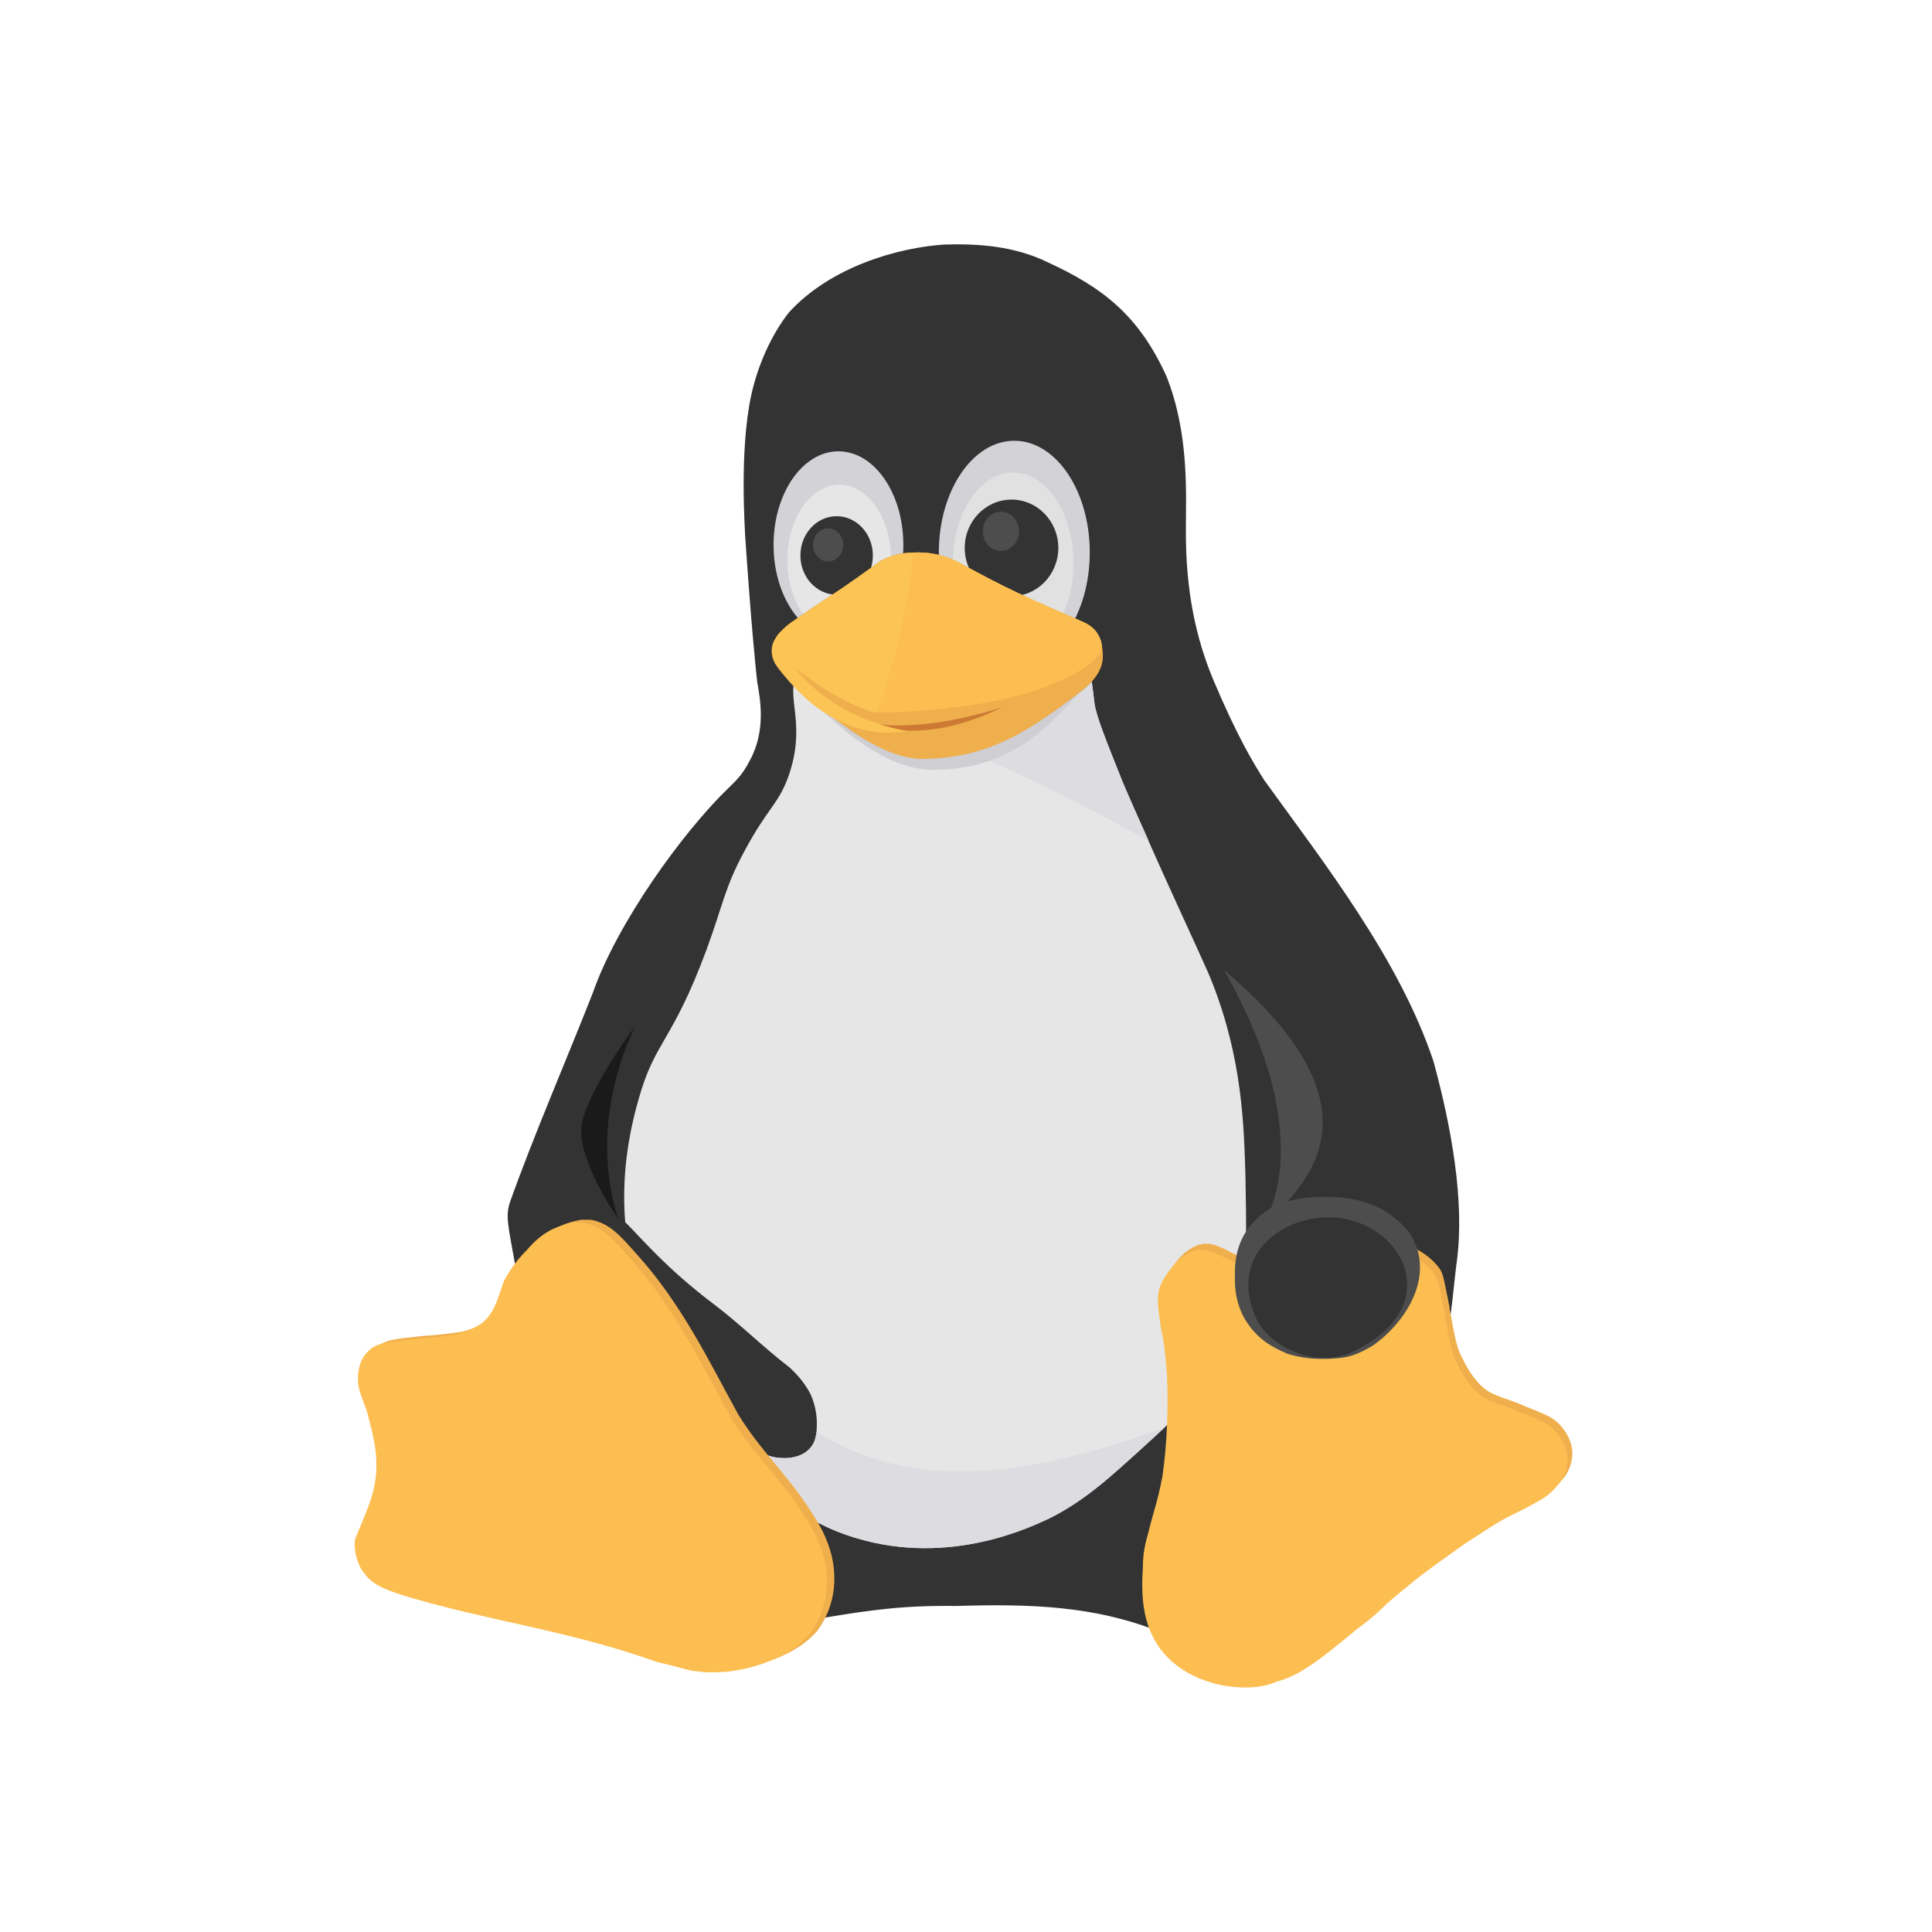
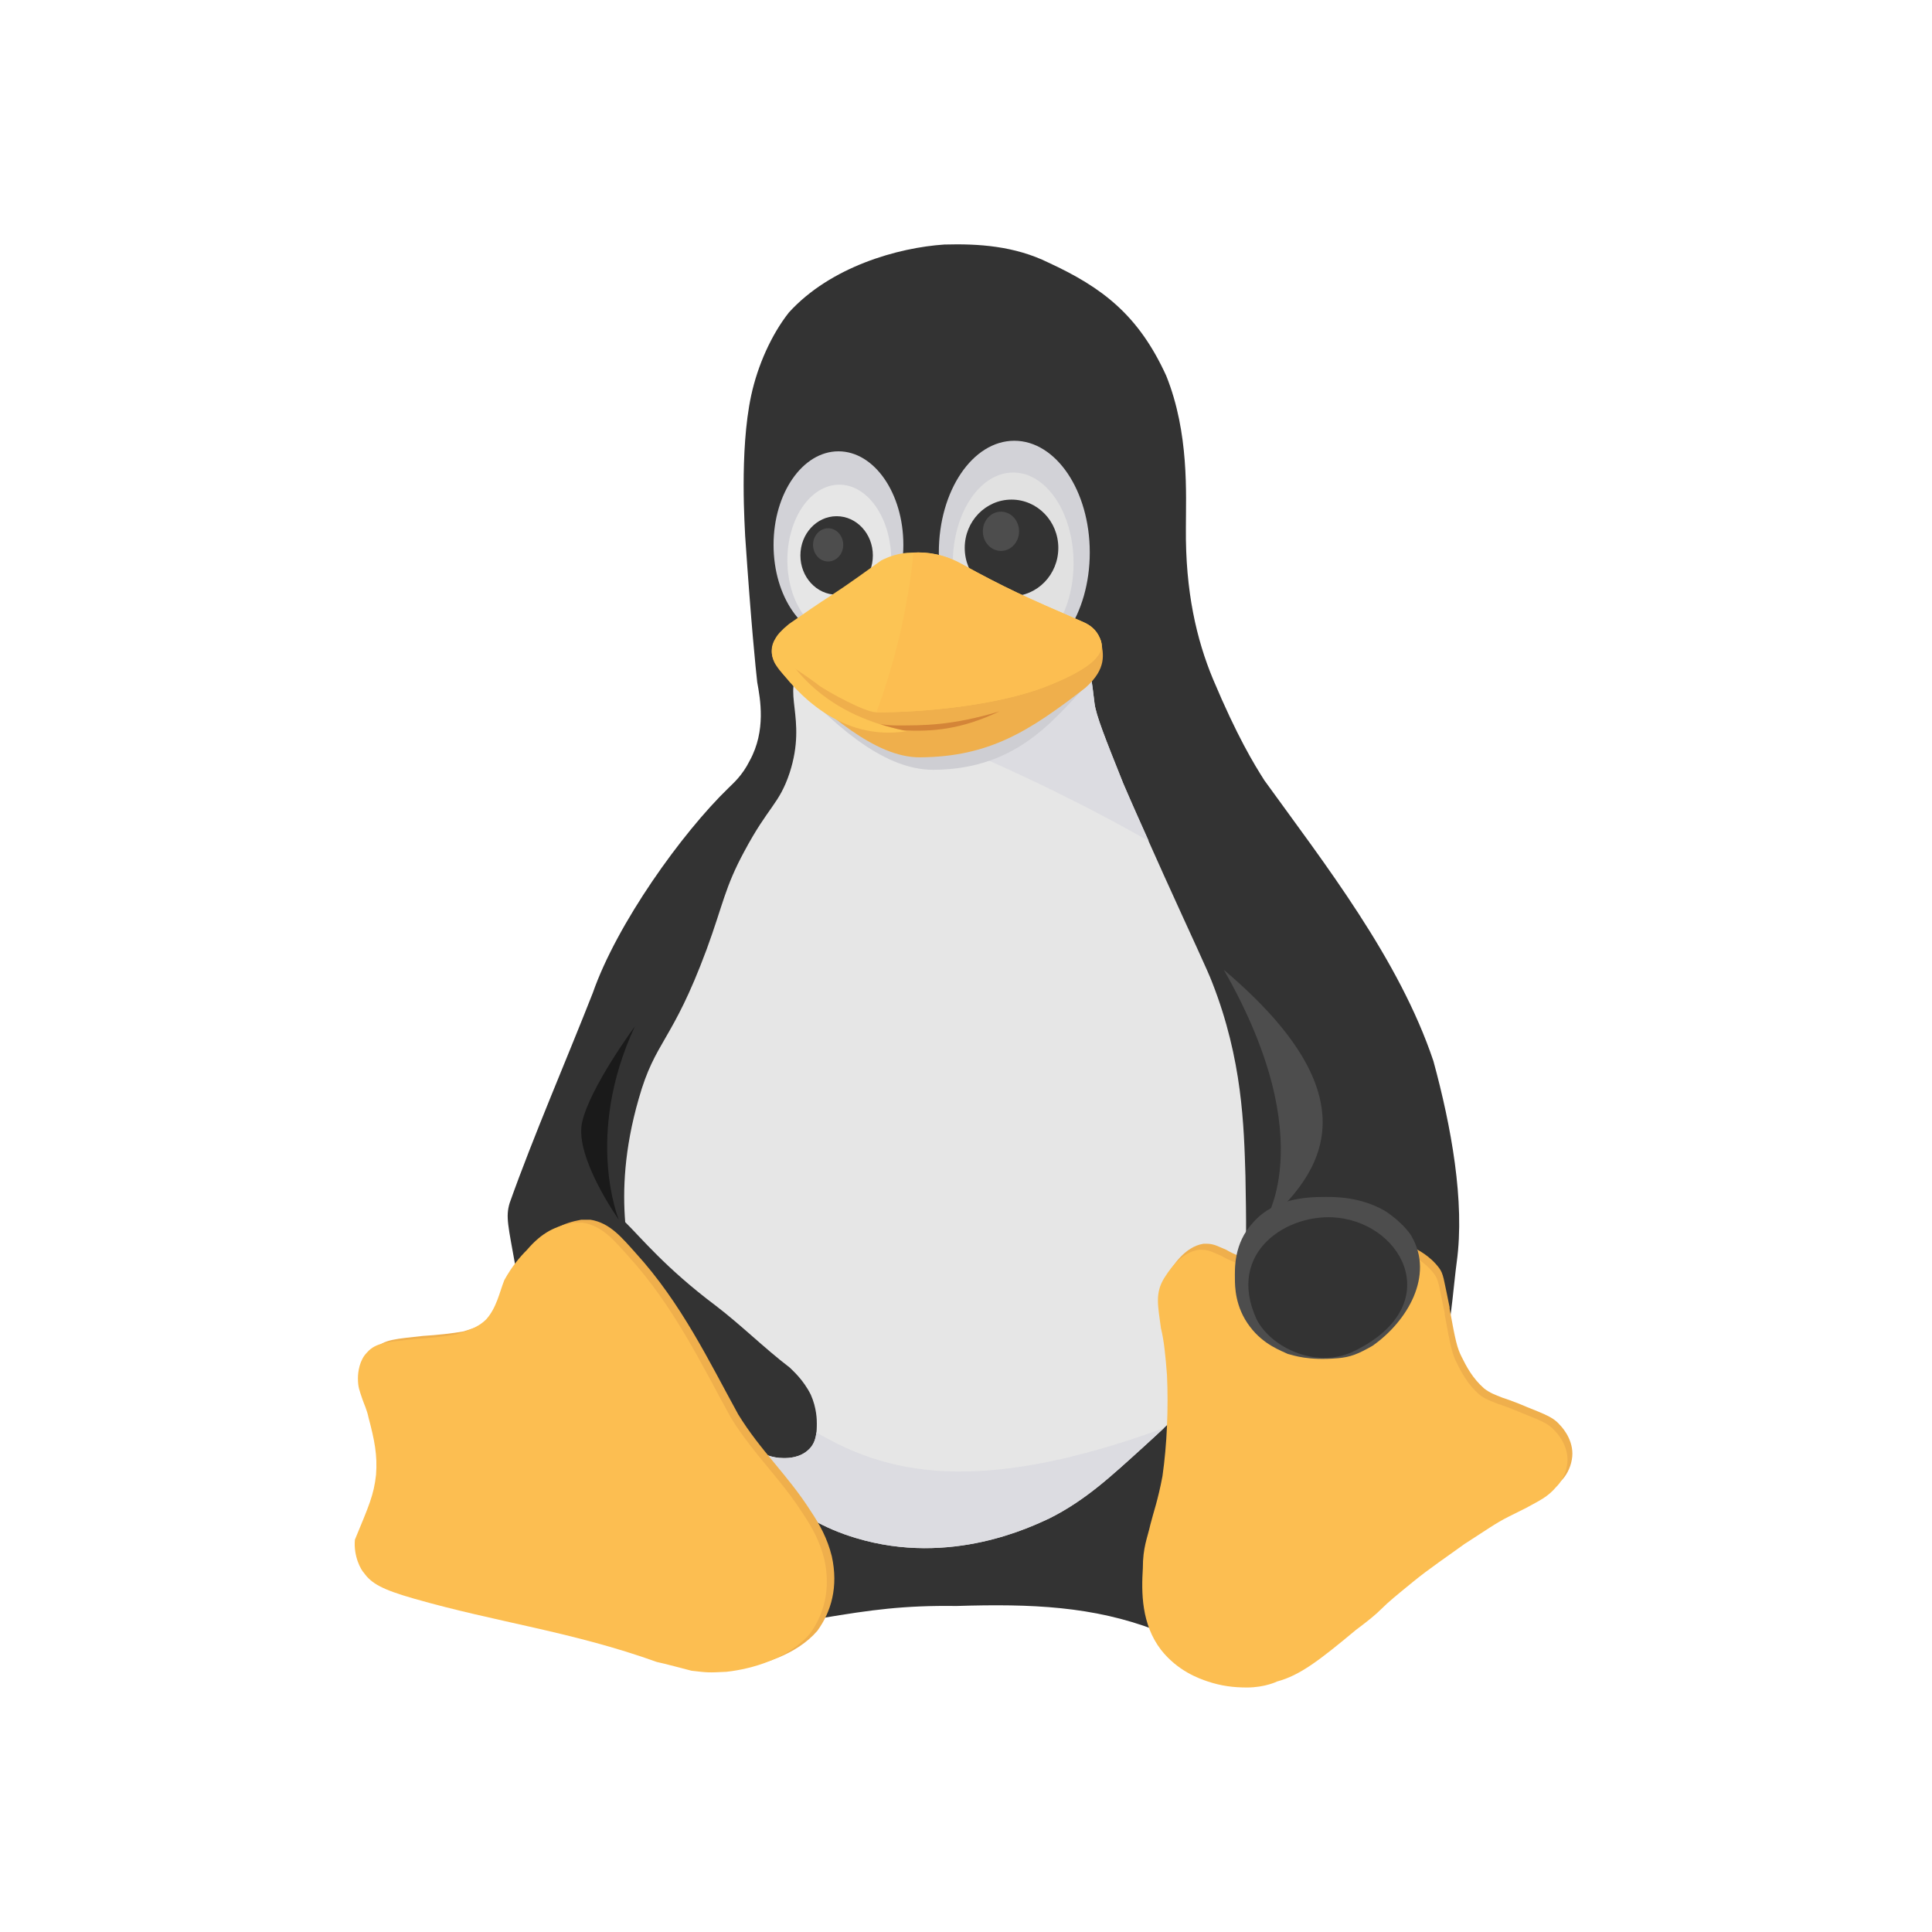
<svg xmlns="http://www.w3.org/2000/svg" width="128" height="128" viewBox="0 0 128 128" id="svg2" version="1.1">
  <defs id="defs4">
    <radialGradient id="b-1" cx="65.467" cy="61.952" r="39.292" gradientTransform="matrix(1,0,0,3,0,-123.9039)" gradientUnits="userSpaceOnUse">
      <stop offset="0.426" style="stop-color:#303033;stop-opacity:1" id="stop6300" />
      <stop offset="0.827" style="stop-color:#595859;stop-opacity:1" id="stop6302" />
    </radialGradient>
    <radialGradient gradientUnits="userSpaceOnUse" gradientTransform="matrix(1,0,0,3,0,-123.9039)" r="39.292" cy="61.952" cx="65.467" id="b-09">
      <stop id="stop9-7" style="stop-color:#222223" offset="0.515" />
      <stop id="stop11-0" style="stop-color:#414042" offset="0.827" />
    </radialGradient>
    <radialGradient gradientUnits="userSpaceOnUse" r="25.576" cy="72.558" cx="62.269" id="w-0">
      <stop id="stop16-7-5" style="stop-color:#FFFFFF" offset="0" />
      <stop id="stop18-0-3" style="stop-color:#F1F2F2" offset="0.423" />
      <stop id="stop20-0-7" style="stop-color:#E6E7E8" offset="0.689" />
      <stop id="stop22-5-2" style="stop-color:#D1D3D4" offset="0.872" />
      <stop id="stop24-1-9" style="stop-color:#BCBEC0" offset="1" />
    </radialGradient>
    <linearGradient y2="36.47" x2="55.064" y1="34.531" x1="55.064" gradientUnits="userSpaceOnUse" id="alpha2-9">
      <stop id="stop111-6" style="stop-color:#FFFFFF;stop-opacity:0.4" offset="0" />
      <stop id="stop113-2" style="stop-color:#FFFFFF;stop-opacity:0.1" offset="0.413" />
      <stop id="stop115-4" style="stop-color:#FFFFFF;stop-opacity:0" offset="0.781" />
    </linearGradient>
    <radialGradient gradientUnits="userSpaceOnUse" r="2.398" cy="36.276" cx="55.452" id="b-7">
      <stop id="stop104-0-0-4" style="stop-color:#3D3D3E" offset="0" />
      <stop id="stop106-3-9-9" style="stop-color:#000000" offset="1" />
    </radialGradient>
    <linearGradient y2="35.888" x2="66.456" y1="33.271" x1="66.456" gradientUnits="userSpaceOnUse" id="alpha1-6">
      <stop id="stop95-7" style="stop-color:#FFFFFF;stop-opacity:0.4" offset="0" />
      <stop id="stop97-3" style="stop-color:#FFFFFF;stop-opacity:0.1" offset="0.413" />
      <stop id="stop99-0" style="stop-color:#FFFFFF;stop-opacity:0" offset="0.781" />
    </linearGradient>
    <radialGradient gradientUnits="userSpaceOnUse" r="3.176" cy="35.743" cx="67.231" id="b-6">
      <stop id="stop88-6-2" style="stop-color:#3D3D3E" offset="0" />
      <stop id="stop90-3-6" style="stop-color:#000000" offset="1" />
    </radialGradient>
    <radialGradient gradientUnits="userSpaceOnUse" r="5.207" cy="35.866" cx="55.521" id="w-1">
      <stop id="stop79-2-9" style="stop-color:#FFFFFF" offset="0.561" />
      <stop id="stop81-5-9" style="stop-color:#F1F2F2" offset="0.75" />
      <stop id="stop83-2-1" style="stop-color:#BCBEC0" offset="1" />
    </radialGradient>
    <radialGradient gradientUnits="userSpaceOnUse" r="6.397" cy="36.41" cx="67.465" id="w-7">
      <stop id="stop72-6-6" style="stop-color:#FFFFFF" offset="0.673" />
      <stop id="stop74-0-0" style="stop-color:#BCBEC0" offset="1" />
    </radialGradient>
    <radialGradient gradientUnits="userSpaceOnUse" r="2.398" cy="36.276" cx="55.452" id="b-0">
      <stop id="stop104" style="stop-color:#373738;stop-opacity:1" offset="0" />
      <stop id="stop106" style="stop-color:#1a1a1a;stop-opacity:1" offset="1" />
    </radialGradient>
    <linearGradient y2="43.392" x2="72.872" y1="43.392" x1="51.662" gradientUnits="userSpaceOnUse" id="y-5">
      <stop id="stop137-7" style="stop-color:#FFF33B" offset="0" />
      <stop id="stop139-2" style="stop-color:#FFE029" offset="5.948725e-002" />
      <stop id="stop141-5" style="stop-color:#FFD218" offset="0.13" />
      <stop id="stop143-0" style="stop-color:#FEC90F" offset="0.203" />
      <stop id="stop145-7" style="stop-color:#FDC70C" offset="0.281" />
      <stop id="stop147-1" style="stop-color:#F3903F" offset="0.668" />
      <stop id="stop149-9" style="stop-color:#ED683C" offset="1" />
    </linearGradient>
    <linearGradient y2="43.547" x2="73.234" y1="43.547" x1="51.636" gradientUnits="userSpaceOnUse" id="y-9">
      <stop id="stop120-8" style="stop-color:#FDB93E" offset="0" />
      <stop id="stop122-9" style="stop-color:#FDB83C" offset="6.566175e-003" />
      <stop id="stop124-6" style="stop-color:#FAAE29" offset="9.430166e-002" />
      <stop id="stop126-0" style="stop-color:#F8A71E" offset="0.185" />
      <stop id="stop128-1" style="stop-color:#F8A51B" offset="0.281" />
      <stop id="stop130-2" style="stop-color:#C87833" offset="0.668" />
      <stop id="stop132-2" style="stop-color:#B04D2A" offset="1" />
    </linearGradient>
    <linearGradient y2="96.099" x2="55.089" y1="96.099" x1="23.772" gradientUnits="userSpaceOnUse" id="y-55">
      <stop id="stop48-0" style="stop-color:#ffd93b;stop-opacity:1;" offset="0" />
      <stop id="stop50-3" style="stop-color:#ffcc29;stop-opacity:1;" offset="0.059" />
      <stop id="stop52-5" style="stop-color:#ffbf18;stop-opacity:1;" offset="0.13" />
      <stop id="stop54-0" style="stop-color:#feb20f;stop-opacity:1;" offset="0.203" />
      <stop id="stop56-0" style="stop-color:#fda40c;stop-opacity:1;" offset="0.281" />
      <stop id="stop58-2" style="stop-color:#f3923f;stop-opacity:1;" offset="0.669" />
      <stop id="stop60-8" style="stop-color:#ed683c;stop-opacity:1;" offset="1" />
    </linearGradient>
    <radialGradient gradientUnits="userSpaceOnUse" r="5.845" cy="84.42" cx="88.17" id="b-9">
      <stop id="stop65-3" style="stop-color:#000000" offset="0.367" />
      <stop id="stop67-4" style="stop-color:#3D3D3E" offset="1" />
    </radialGradient>
    <radialGradient id="b-1-2" cx="65.467" cy="61.952" r="39.292" gradientTransform="matrix(1,0,0,3,0,-123.9039)" gradientUnits="userSpaceOnUse">
      <stop offset="0.426" style="stop-color:#18181a;stop-opacity:1" id="stop6300-6" />
      <stop offset="0.827" style="stop-color:#333333;stop-opacity:1" id="stop6302-8" />
    </radialGradient>
    <radialGradient gradientUnits="userSpaceOnUse" r="25.576" cy="72.558" cx="62.269" id="w-0-2">
      <stop id="stop16-7-5-2" style="stop-color:#FFFFFF" offset="0" />
      <stop id="stop18-0-3-8" style="stop-color:#F1F2F2" offset="0.423" />
      <stop id="stop20-0-7-0" style="stop-color:#E6E7E8" offset="0.689" />
      <stop id="stop22-5-2-8" style="stop-color:#D1D3D4" offset="0.872" />
      <stop id="stop24-1-9-0" style="stop-color:#BCBEC0" offset="1" />
    </radialGradient>
  </defs>
  <g id="layer1" transform="translate(0,-924.3622)" style="display:inline">
    <path style="display:inline;fill:#333333;fill-opacity:1;stroke:none" id="path13-0" d="m 39.268,990.163 c 1.6,-4.6 5.9,-10.6 9,-13.6 0.3,-0.3 0.9,-0.8 1.4,-1.8 1.1,-2 0.7,-4.1 0.5,-5.2 -0.1,-0.9 -0.4,-3.8 -0.8,-9.7 0,-0.3 -0.4,-5.6 0.4,-9.3 0.429,-1.988 1.339,-4.031 2.5,-5.5 2.753,-3.027 7.22,-4.296 10.3,-4.5 2.25,-0.062 4.638,0.087 6.9,1.2 3.574,1.65 5.967,3.478 7.8,7.5 1.529,3.805 1.3,7.834 1.3,10.1 -0.036,4.18 0.702,7.364 1.8,10 1.6,3.8 2.7,5.6 3.4,6.7 3.979,5.511 8.933,11.837 11.2,18.6 1.179,4.319 2.092,9.308 1.546,13.3 -0.2,1.5 -0.311,3.3 -0.711,5.4 -0.5,2.7 -1.336,4.2 -2.236,6.1 -0.5,1.1 -1.5,2.6 -3.6,5.4 -3,4.1 -3.6,4.7 -4.1,5 -2.1,1.5 -4.2,2 -5,2.2 -1,0.2 -2.5,0.5 -4.3,0.3 -4.127,-1.579 -8.215,-1.757 -13.2,-1.6 -3.491,-0.047 -5.662,0.259 -8.9,0.8 -2.6,0.5 -2.7,0.6 -3.4,0.6 -2.4,0.2 -4.3,-1.2 -6.5,-2.7 -3.1,-2.2 -4.7,-4.7 -5.2,-5.4 -0.8,-1.3 -1.4,-2.9 -2.6,-6.1 -1.1,-2.9 -1.6,-4.7 -1.7,-5.2 -0.4,-1.6 -0.6,-2.7 -0.9,-4.4 -0.5,-2.8 -0.679,-3.377 -0.4,-4.3 1.557,-4.391 3.833,-9.646 5.5,-13.9 z" />
  </g>
  <g id="layer6" style="display:inline">
    <path style="display:inline;fill:#e6e6e6;fill-opacity:1;stroke:none" d="m 70.129,42.988 c -0.487,-0.013 -0.963,0.063 -1.312,0.113 -2.7,0.4 -5.4,0.099 -8.1,0.299 -6,0.5 -6.8,-0.099 -7.6,0.801 -1.4,1.6 0.399,3.3 -0.801,7 -0.7,2.1 -1.4,2.199 -3,5.199 -1.3,2.4 -1.4,3.5 -2.5,6.5 -2.3,6.2 -3.4,6 -4.5,9.9 -0.972,3.37 -1.062,6.099 -0.894,8.171 1.025,1 2.678,3.044 5.994,5.53 1.7,1.3 3.2,2.8 4.9,4.1 0.2,0.2 0.9,0.799 1.4,1.799 0.4,0.9 0.4,1.7 0.4,1.9 0,0.5 0,1.201 -0.5,1.701 -0.6,0.6 -1.401,0.6 -1.701,0.6 -0.8,0 -1.399,-0.3 -1.699,-0.5 -1.491,-0.82 -1.542,-0.642 -2.547,-1.119 2.26,2.747 4.742,5.646 9.047,6.918 6.3,1.9 11.699,-0.799 12.799,-1.299 2.4,-1.2 4.101,-2.801 6.201,-4.701 2.2,-2 3.7,-3.399 4.9,-5.398 2.1,-3.5 1.998,-6.902 1.898,-12.602 -0.1,-3.3 -0.199,-7.699 -2.199,-12.799 -0.3,-0.8 -1.299,-2.9 -3.199,-7.1 -1.3,-2.9 -1.801,-4.002 -2.701,-6.102 -1.2,-3 -1.8,-4.499 -1.9,-5.299 -0.2,-1.5 -0.2,-2.501 -1,-3.201 -0.4,-0.3 -0.899,-0.4 -1.387,-0.412 z" id="path26-2-5" />
  </g>
  <g id="layer2" style="display:inline">
-     <path style="display:inline;fill:#dcdce1;fill-opacity:1;stroke:none" d="M 70.129 42.988 C 69.641 42.976 69.166 43.052 68.816 43.102 C 66.116 43.502 63.417 43.2 60.717 43.4 C 54.717 43.9 53.917 43.301 53.117 44.201 C 52.791 44.574 52.651 44.957 52.596 45.365 C 62.279 48.635 70.047 52.278 76.109 55.723 C 75.564 54.503 74.98 53.216 74.416 51.9 C 73.216 48.9 72.616 47.402 72.516 46.602 C 72.316 45.102 72.316 44.1 71.516 43.4 C 71.116 43.1 70.616 43.001 70.129 42.988 z " id="path26-2-5-4" />
+     <path style="display:inline;fill:#dcdce1;fill-opacity:1;stroke:none" d="m 70.129,42.988 c -0.487,-0.013 -0.963,0.063 -1.312,0.113 -2.7,0.4 -5.4,0.099 -8.1,0.299 -6,0.5 -6.8,-0.099 -7.6,0.801 -0.326,0.373 -0.467,0.756 -0.521,1.164 9.684,3.27 17.451,6.913 23.514,10.357 -0.545,-1.22 -1.129,-2.507 -1.693,-3.822 -1.2,-3 -1.8,-4.499 -1.9,-5.299 -0.2,-1.5 -0.2,-2.501 -1,-3.201 -0.4,-0.3 -0.899,-0.4 -1.387,-0.412 z" id="path26-2-5-4" />
    <path style="display:inline;fill:#dcdce1;fill-opacity:1;stroke:none" d="m 77.107,94.617 c -12.414,4.532 -18.417,2.99 -23.021,0.281 -0.041,0.38 -0.148,0.782 -0.469,1.104 -0.6,0.6 -1.401,0.6 -1.701,0.6 -0.8,0 -1.399,-0.3 -1.699,-0.5 -1.491,-0.82 -1.542,-0.642 -2.547,-1.119 2.26,2.747 4.742,5.646 9.047,6.918 6.3,1.9 11.699,-0.799 12.799,-1.299 2.4,-1.2 4.101,-2.801 6.201,-4.701 0.502,-0.456 0.957,-0.875 1.391,-1.283 z" id="path26-2-5-5" />
    <path style="display:inline;fill:#ceced3;fill-opacity:1;stroke:none" d="m 52.354,44.982 c 2.638,2.687 5.949,6.023 9.48,6.02 5.908,-0.027 8.242,-3.773 10.506,-5.936 -9.623,1.895 -12.476,1.609 -19.986,-0.083 z" id="path151-8-2-2" />
  </g>
  <g id="layer7" style="display:inline">
    <ellipse style="display:inline;fill:#d2d2d7;fill-opacity:1;stroke:none" id="ellipse76-7" ry="7.4" rx="5" cy="36.601" cx="67.2" />
    <ellipse style="display:inline;fill:#d2d2d7;fill-opacity:1;stroke:none" id="ellipse85-7" ry="6.2" rx="4.3" cy="36.101" cx="55.55" />
    <ellipse style="display:inline;fill:#e1e1e1;fill-opacity:1;stroke:none" id="ellipse76-7-4" ry="6" rx="4" cy="37.306" cx="67.126" />
    <ellipse style="display:inline;fill:#333333;fill-opacity:1;stroke:none" id="ellipse92-3" ry="3.2" rx="3.1" cy="36.3" cx="67.016" />
    <ellipse style="display:inline;fill:#4d4d4d;fill-opacity:1;stroke:none" id="ellipse101-5" ry="1.3" rx="1.2" cy="35.2" cx="66.316" />
    <ellipse style="display:inline;fill:#e6e6e6;stroke:none" id="ellipse85-7-7" ry="5" rx="3.441" cy="37.111" cx="55.606" />
    <ellipse style="display:inline;fill:#333333;fill-opacity:1;stroke:none" id="ellipse108-8" cy="36.8" cx="55.429" rx="2.4" ry="2.6" />
    <ellipse style="display:inline;fill:#4d4d4d;fill-opacity:1;stroke:none" id="ellipse101-5-4" cy="36.099" cx="54.866" rx="1" ry="1.1" />
  </g>
  <g id="layer9" style="display:inline">
-     <path style="display:inline;fill:#cc7934;fill-opacity:1;stroke:none" id="path151-8-2" d="m 60.951,50.175 c -3.071,0.021 -6.261,-3.126 -8.521,-4.961 -0.814,-0.749 -1.383,-1.441 -1.28,-2.176 0,-0.315 0.096,-0.862 1.129,-1.702 1.118,-0.78 1.899,-1.315 2.79,-1.89 1.297,-0.848 2.282,-1.583 3.307,-2.31 0.413,-0.21 1.137,-0.525 2.067,-0.525 1.015,-0.061 2.096,0.112 3.251,0.746 2.913,1.595 4.21,2.188 8.115,3.874 0.517,0.315 0.951,0.669 1.137,1.26 0.158,0.833 0.402,1.798 -1.029,3.071 -3.747,2.902 -6.379,4.576 -10.965,4.612 z" />
    <path style="display:inline;fill:#efaf4c;fill-opacity:1;stroke:none;stroke-width:0.2;stroke-miterlimit:10;stroke-dasharray:none;stroke-opacity:1" id="path45-9-2" d="m 82.939,111.4 c -0.9,0 -1.7,-0.1 -2.6,-0.4 -0.6,-0.2 -2,-0.7 -3.1,-2.1 -1.3,-1.7 -1.3,-3.8 -1.2,-5.4 0,-1.4 0.3,-2 0.5,-2.9 0.2,-0.8 0.5,-1.6 0.8,-3.2 0.3,-2.1 0.4,-4.5 0.3,-6.7 -0.1,-1.3 -0.2,-2.3 -0.4,-3.1 -0.2,-1.5 -0.4,-2.3 0.2,-3.3 0.2,-0.3 1,-1.7 2.3,-1.9 l 0.2,0 c 0.5,0 0.8,0.2 1.3,0.4 0.5,0.3 1.2,0.6 2.1,0.7 l 0.5,0 c 0.4,0 0.8,-0.1 1.3,-0.2 0.4,-0.1 0.9,-0.3 1.7,-0.4 1.8,-0.4 3.3,-0.7 4.5,-0.7 0.8,0 1.5,0.1 2.2,0.4 0.4,0.2 1.2,0.6 1.8,1.4 0.3,0.4 0.3,0.7 0.7,2.6 l 0,0.1 c 0.4,2.2 0.5,2.6 0.8,3.2 0.3,0.6 0.7,1.4 1.5,2.1 0.4,0.3 0.7,0.4 1.2,0.6 0.3,0.1 0.6,0.2 1.1,0.4 1.4,0.6 2.2,0.8 2.7,1.4 0.3,0.3 1,1.2 0.8,2.3 -0.1,0.6 -0.4,1.1 -0.7,1.4 -0.6,0.7 -1.1,0.9 -2,1.4 l -1.2,0.6 c -0.8,0.4 -1.5,0.9 -2.9,1.8 -1.1,0.8 -2.3,1.6 -3.4,2.5 -1.1,0.9 -1.6,1.3 -2.1,1.8 -0.4,0.4 -0.9,0.8 -1.7,1.4 -2.4,2 -3.7,3 -5.2,3.4 0,0 -0.8,0.4 -2,0.4 z" stroke-miterlimit="10" />
    <path style="display:inline;fill:#efaf4c;fill-opacity:1;stroke:none;stroke-width:0.2;stroke-miterlimit:10;stroke-dasharray:none;stroke-opacity:1" id="path62-3-0" d="m 46.32,110.493 c -0.4,-0.1 -1.81,-0.484 -2.31,-0.584 -5.587,-2.008 -10.647,-2.631 -16.1,-4.2 -2.1,-0.6 -2.8,-1 -3.3,-1.7 -0.2,-0.2 -0.7,-1.1 -0.6,-2.2 0.92,-2.231 1.254,-2.95 1.4,-4.3 0.1,-1.3 -0.1,-2.3 -0.5,-3.8 -0.1,-0.5 -0.3,-0.9 -0.4,-1.2 -0.2,-0.6 -0.3,-0.8 -0.3,-1.4 0,-0.4 0.1,-1.2 0.6,-1.7 0.6,-0.7 1.5,-0.7 3.2,-0.9 0.939,-0.057 1.963,-0.168 2.7,-0.3 0.6,-0.2 1.4,-0.4 2,-1 0.69,-0.766 0.885,-1.81 1.2,-2.6 0.5,-0.9 1,-1.5 1.5,-2 1.009,-1.176 1.889,-1.578 3.1,-1.8 l 0.6,0 c 1.3,0.2 2.1,1.2 3,2.2 3.033,3.328 4.86,7.173 6.8,10.7 1.485,2.42 3.275,4.007 4.8,6.4 0.6,0.9 1.1,1.8 1.4,3 0.442,2.013 -0.032,3.659 -0.96,4.94 -1.389,1.604 -3.769,2.32 -5.525,2.512 -1.22,0.062 -1.219,0.055 -2.305,-0.069 z" stroke-miterlimit="10" />
    <path style="fill:none;fill-rule:evenodd;stroke:none;stroke-width:1px;stroke-linecap:butt;stroke-linejoin:miter;stroke-opacity:1" d="M 59.802,34.312 62.074,42.709 59.044,53 66.62,45.613 Z" id="path4232" />
    <path style="display:inline;fill:#fcbe51;fill-opacity:1;stroke:none;stroke-width:0.2;stroke-miterlimit:10;stroke-dasharray:none;stroke-opacity:1" id="path62-3-0-9" d="m 45.823,110.693 c -0.4,-0.1 -1.81,-0.484 -2.31,-0.584 -5.587,-2.008 -10.647,-2.631 -16.1,-4.2 -2.1,-0.6 -2.8,-1 -3.3,-1.7 -0.2,-0.2 -0.7,-1.1 -0.6,-2.2 0.92,-2.231 1.254,-2.95 1.4,-4.3 0.1,-1.3 -0.1,-2.3 -0.5,-3.8 -0.1,-0.5 -0.3,-0.9 -0.4,-1.2 -0.2,-0.6 -0.3,-0.8 -0.3,-1.4 0,-0.4 0.1,-1.2 0.6,-1.7 0.6,-0.7 1.5,-0.7 3.2,-0.9 0.939,-0.057 1.963,-0.168 2.7,-0.3 0.6,-0.2 1.4,-0.4 2,-1 0.69,-0.766 0.885,-1.81 1.2,-2.6 0.5,-0.9 1,-1.5 1.5,-2 1.009,-1.176 1.889,-1.578 3.1,-1.8 l 0.6,0 c 1.3,0.2 2.1,1.2 3,2.2 3.033,3.328 4.86,7.173 6.8,10.7 1.485,2.42 3.275,4.007 4.8,6.4 0.6,0.9 1.1,1.8 1.4,3 0.442,2.013 -0.032,3.659 -0.96,4.94 -1.389,1.604 -3.769,2.32 -5.525,2.512 -1.22,0.062 -1.219,0.055 -2.305,-0.069 z" stroke-miterlimit="10" />
    <path style="display:inline;fill:#fcbe51;fill-opacity:1;stroke:none;stroke-width:0.2;stroke-miterlimit:10;stroke-dasharray:none;stroke-opacity:1" id="path45-9-2-6" d="m 82.616,111.801 c -0.9,0 -1.7,-0.1 -2.6,-0.4 -0.6,-0.2 -2,-0.7 -3.1,-2.1 -1.3,-1.7 -1.3,-3.8 -1.2,-5.4 0,-1.4 0.3,-2 0.5,-2.9 0.2,-0.8 0.5,-1.6 0.8,-3.2 0.3,-2.1 0.4,-4.5 0.3,-6.7 -0.1,-1.3 -0.2,-2.3 -0.4,-3.1 -0.2,-1.5 -0.4,-2.3 0.2,-3.3 0.2,-0.3 1,-1.7 2.3,-1.9 l 0.2,0 c 0.5,0 0.8,0.2 1.3,0.4 0.5,0.3 1.2,0.6 2.1,0.7 l 0.5,0 c 0.4,0 0.8,-0.1 1.3,-0.2 0.4,-0.1 0.9,-0.3 1.7,-0.4 1.8,-0.4 3.3,-0.7 4.5,-0.7 0.8,0 1.5,0.1 2.2,0.4 0.4,0.2 1.2,0.6 1.8,1.4 0.3,0.4 0.3,0.7 0.7,2.6 l 0,0.1 c 0.4,2.2 0.5,2.6 0.8,3.2 0.3,0.6 0.7,1.4 1.5,2.1 0.4,0.3 0.7,0.4 1.2,0.6 0.3,0.1 0.6,0.2 1.1,0.4 1.4,0.6 2.2,0.8 2.7,1.4 0.3,0.3 1,1.2 0.8,2.3 -0.1,0.6 -0.4,1.1 -0.7,1.4 -0.6,0.7 -1.1,0.9 -2,1.4 l -1.2,0.6 c -0.8,0.4 -1.5,0.9 -2.9,1.8 -1.1,0.8 -2.3,1.6 -3.4,2.5 -1.1,0.9 -1.6,1.3 -2.1,1.8 -0.4,0.4 -0.9,0.8 -1.7,1.4 -2.4,2 -3.7,3 -5.2,3.4 0,0 -0.8,0.4 -2,0.4 z" stroke-miterlimit="10" />
-     <path style="display:inline;fill:#efaf4c;fill-opacity:1;stroke:none" d="m 72.984,42.729 c -9.413,6.991 -12.918,6.109 -17.932,4.717 1.893,1.401 3.875,2.742 5.921,2.839 4.586,-0.037 7.196,-1.819 10.943,-4.722 1.301,-1.157 1.213,-2.054 1.068,-2.834 z" id="path151-8-2-3" />
-     <path style="display:inline;fill:#efaf4c;fill-opacity:1;fill-rule:evenodd;stroke:none;stroke-width:1px;stroke-linecap:butt;stroke-linejoin:miter;stroke-opacity:1" d="m 51.893,44.112 c 4.095,0.995 11.489,1.491 19.923,0.876 -6.316,2.424 -9.61,3.1 -12.476,3.074 -3.16,-0.028 -4.902,-1.795 -7.446,-3.951 z" id="path4501" />
-     <path style="display:inline;fill:#fcc454;fill-opacity:1;stroke:none" id="path151-8-2-0" d="m 54.335,45.472 c -1.925,-1.492 -3.219,-1.966 -3.162,-2.457 0.088,-0.504 0.074,-0.84 1.107,-1.68 1.118,-0.78 1.899,-1.315 2.79,-1.89 1.297,-0.848 2.282,-1.583 3.307,-2.31 0.413,-0.21 1.137,-0.525 2.067,-0.525 1.015,-0.061 2.096,0.112 3.251,0.746 2.913,1.595 4.21,2.188 8.115,3.874 0.595,0.268 0.951,0.669 1.137,1.26 0.283,0.958 -0.93,1.957 -3.876,3.081 -3.141,1.154 -7.756,1.624 -11.012,1.623 -0.853,-0.045 -3.05,-1.291 -3.724,-1.723 z" />
+     <path style="display:inline;fill:#efaf4c;fill-opacity:1;stroke:none" id="path151-8-2" d="m 60.951,50.175 c -3.071,0.021 -6.261,-3.126 -8.521,-4.961 -0.814,-0.749 -1.383,-1.441 -1.28,-2.176 0,-0.315 0.208,-0.75 1.241,-1.59 1.118,-0.78 1.877,-1.315 2.768,-1.89 1.297,-0.848 2.238,-1.56 3.262,-2.287 0.413,-0.21 1.137,-0.436 2.067,-0.436 1.015,-0.061 1.984,0.023 3.14,0.657 2.913,1.595 4.165,2.188 8.07,3.874 0.517,0.315 1.063,0.535 1.248,1.126 0.158,0.833 0.402,1.798 -1.029,3.071 -3.747,2.902 -6.379,4.576 -10.965,4.612 z" />
+     <path style="display:inline;fill:#fcc454;fill-opacity:1;stroke:none" id="path151-8-2-0-2" d="m 54.335,45.472 c -1.925,-1.492 -3.219,-1.966 -3.162,-2.457 0.088,-0.504 0.074,-0.84 1.107,-1.68 1.118,-0.78 1.899,-1.315 2.79,-1.89 1.297,-0.848 2.282,-1.583 3.307,-2.31 0.413,-0.21 1.137,-0.525 2.067,-0.525 1.015,-0.061 2.096,0.112 3.251,0.746 2.913,1.595 4.21,2.188 8.115,3.874 0.595,0.268 0.951,0.669 1.137,1.26 0.283,0.958 -0.93,1.957 -3.876,3.081 -3.141,1.154 -7.756,1.624 -11.012,1.623 -0.853,-0.045 -3.05,-1.291 -3.724,-1.723 z" />
    <path style="display:inline;fill:#fcc454;fill-opacity:1;fill-rule:evenodd;stroke:none;stroke-width:1px;stroke-linecap:butt;stroke-linejoin:miter;stroke-opacity:1" d="m 51.386,42.3 c 0.763,1.303 2.616,4.941 8.705,6.14 -4.373,0.706 -7.339,-2.491 -8.742,-4.488 -0.329,-0.634 -0.274,-1.227 0.037,-1.651 z" id="path4234" />
+     <path style="display:inline;fill:#d48538;fill-opacity:1;stroke:none" d="m 59.338,48.062 c -0.36,-0.003 -0.695,-0.036 -1.021,-0.082 0.484,0.154 0.999,0.292 1.553,0.408 1.867,0.086 3.764,-0.031 6.35,-1.258 -3.181,0.95 -5.024,0.936 -6.881,0.932 z" id="path4883-8" />
    <path style="display:inline;fill:#fcbe51;fill-opacity:1;stroke:none" d="m 60.523,36.611 c -0.39,3.841 -1.271,7.368 -2.459,10.584 3.256,4.7e-4 7.867,-0.47 11.006,-1.623 2.946,-1.124 4.158,-2.124 3.875,-3.082 -0.185,-0.591 -0.542,-0.992 -1.137,-1.26 -3.905,-1.686 -5.202,-2.278 -8.115,-3.873 -1.126,-0.617 -2.178,-0.793 -3.17,-0.746 z" id="path151-8-2-0-8" />
  </g>
  <g id="layer3" style="display:inline">
    <path style="display:inline;fill:#4d4d4d;fill-opacity:1;stroke:none" id="path69-1" d="m 90.932,89.163 c -0.968,0.551 -1.449,0.745 -2.283,0.821 -1.984,0.173 -2.933,-0.184 -3.333,-0.284 -0.4,-0.2 -1.6,-0.6 -2.5,-1.8 -1,-1.3 -1,-2.7 -1,-3.2 0,-0.6 -0.1,-2.3 1.2,-3.7 1.4,-1.6 3.5,-1.7 4.8,-1.7 0.7,0 2.3,0 3.9,0.9 1.1,0.7 1.7,1.5 1.8,1.7 1.522,2.614 -0.283,5.652 -2.584,7.263 z" />
    <path style="display:inline;fill:#333333;fill-opacity:1;stroke:none" id="path69-1-5" d="m 89.571,89.583 c -2.467,1.084 -5.364,-0.323 -6.315,-2.168 -2.059,-4.477 2.086,-7.1 5.374,-6.738 4.441,0.488 7.206,5.958 0.941,8.907 z" />
    <path style="display:inline;fill:#4d4d4d;fill-opacity:1;fill-rule:evenodd;stroke:none;stroke-width:1px;stroke-linecap:butt;stroke-linejoin:miter;stroke-opacity:1" d="m 81.081,64.254 c 6.606,11.552 2.539,16.959 2.539,16.959 4.12,-3.533 7.409,-8.536 -2.539,-16.959 z" id="path4240" />
    <path style="display:inline;fill:#1a1a1a;fill-opacity:1;fill-rule:evenodd;stroke:none;stroke-width:1px;stroke-linecap:butt;stroke-linejoin:miter;stroke-opacity:1" d="m 42.062,68 c -3.375,7.25 -1.062,12.812 -1.062,12.812 0,0 -2.937,-4.125 -2.437,-6.438 0.5,-2.312 3.5,-6.375 3.5,-6.375 z" id="path4242" />
  </g>
</svg>
